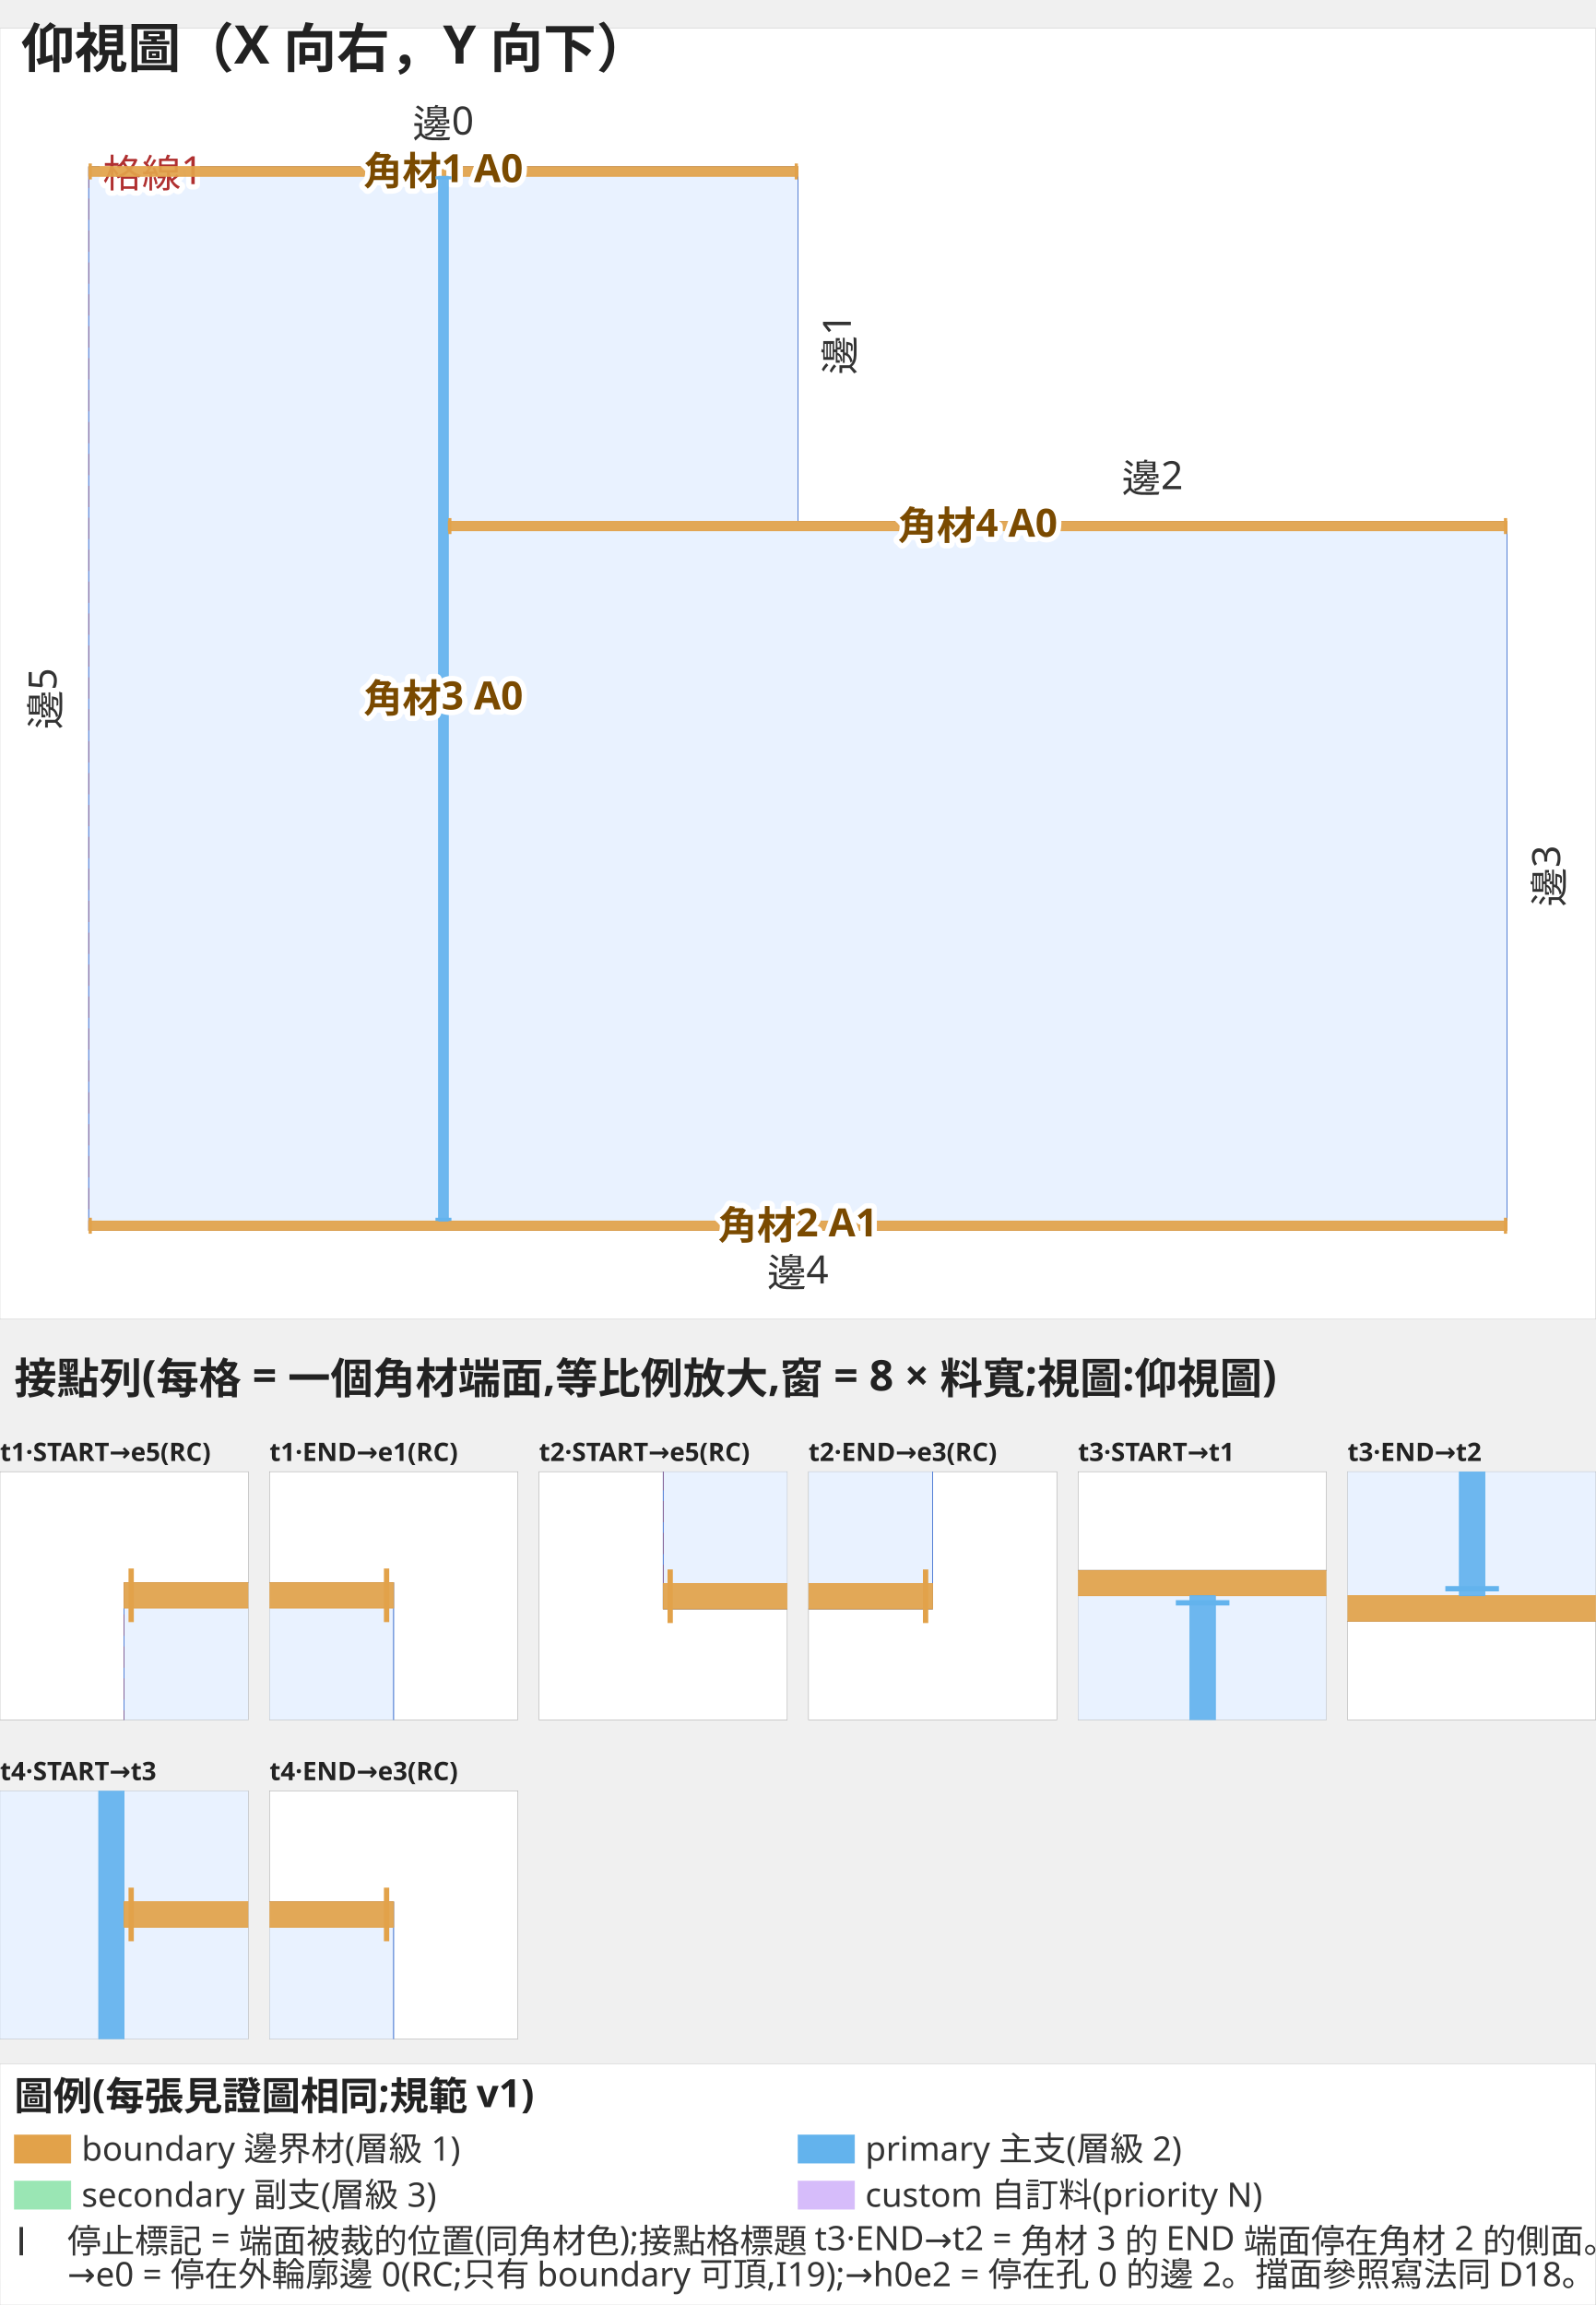
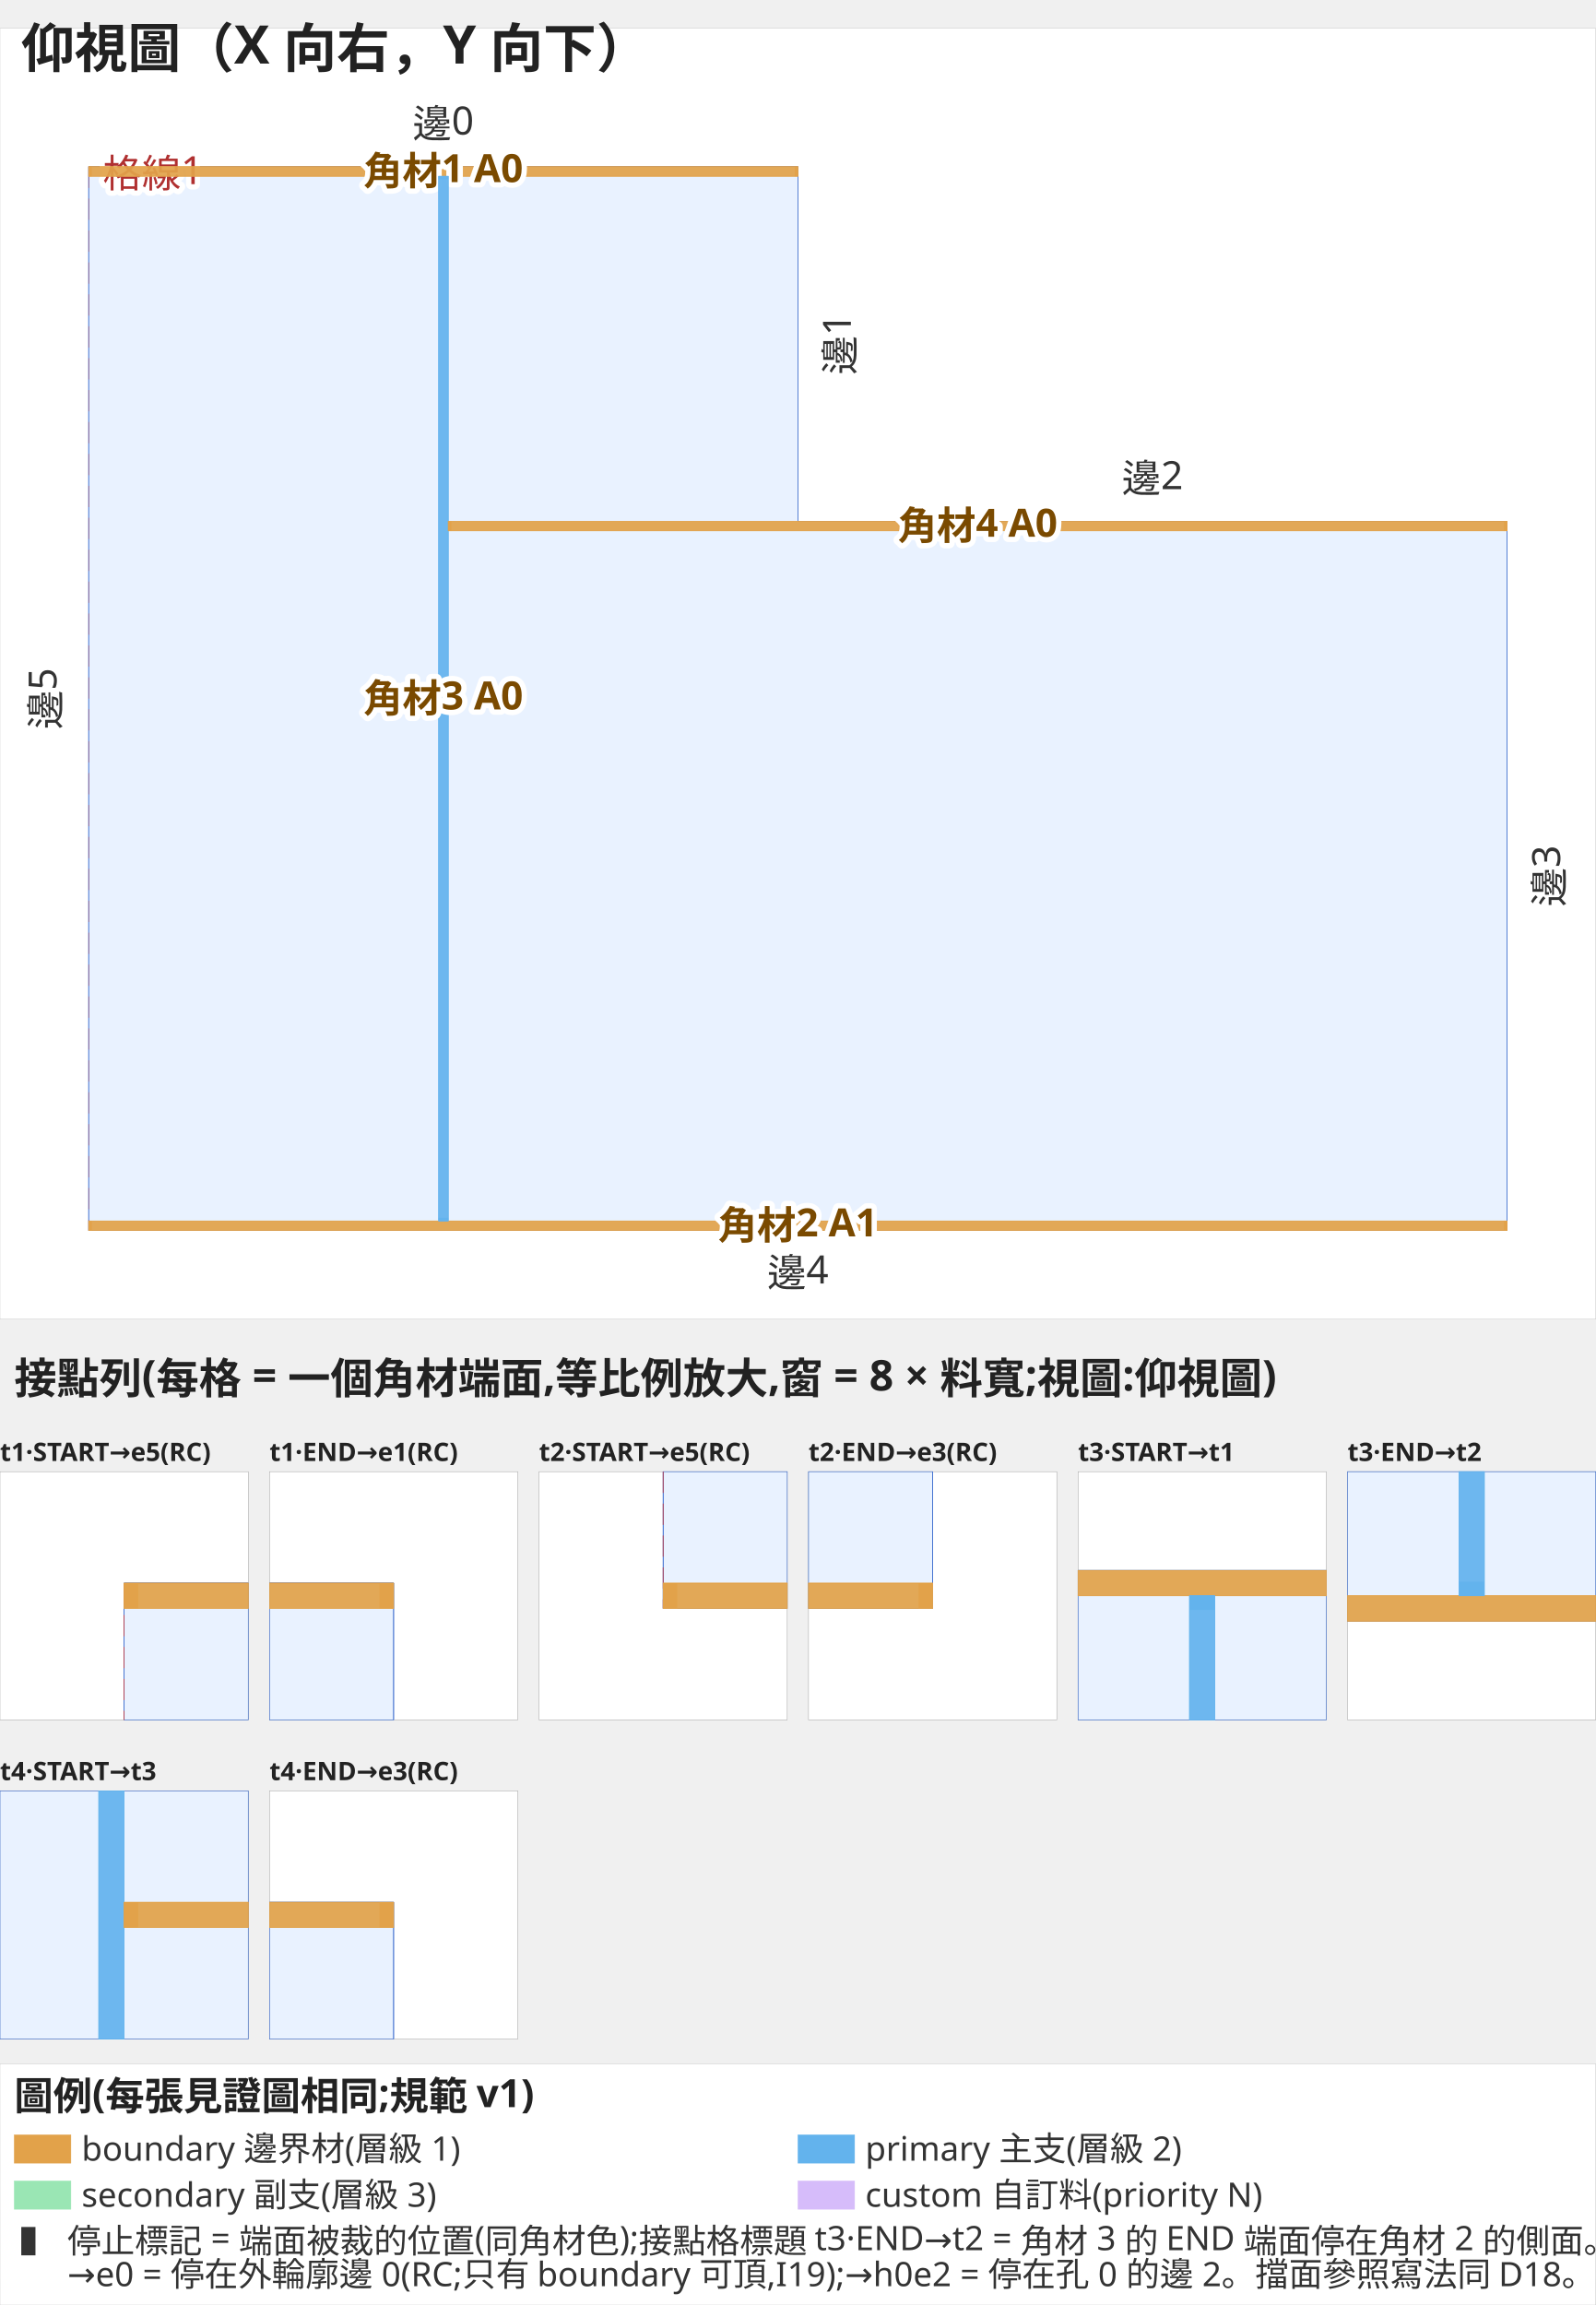
<svg xmlns="http://www.w3.org/2000/svg" width="100%" viewBox="0 1460 4500 6500" data-full="0 1460 4500 6500">
  <style>
  polygon, line, rect { vector-effect: non-scaling-stroke; }
  .frame { fill: #ffffff; stroke: #bbbbbb; stroke-width: 1px; }
  .title { font: bold 150px sans-serif; fill: #222222; }
  .label { font: 110px sans-serif; fill: #333333; text-anchor: middle; dominant-baseline: middle; }
  .guide-label { text-anchor: start; fill: #b03030; }
  .timber-label { fill: #7a4a00; font-weight: bold; }
  .guide-label, .timber-label { paint-order: stroke; stroke: #ffffff; stroke-width: 30px; stroke-linejoin: round; }
  .surface { fill: #dbe9ff; fill-opacity: 0.6; stroke: #3366cc; stroke-width: 1.5px; }
  .hole { fill: #ffffff; stroke: #3366cc; stroke-width: 1.5px; }
  .edge { stroke: #3366cc; stroke-width: 1.5px; }
  .edge-free { stroke: #e08020; stroke-width: 1.5px; stroke-dasharray: 30 15; }
  .guide { stroke: #cc3333; stroke-width: 1px; stroke-dasharray: 60 30; }
  .timber-face { fill: #ffd27f; fill-opacity: 0.5; stroke: #a06000; stroke-width: 1.5px; }
  .timber-face-near { fill-opacity: 0.85; }
</style>
-   <style id="witness">.role-boundary{fill:#e2a24a;stroke:#e2a24a}.role-primary{fill:#63b3ed;stroke:#63b3ed}.role-secondary{fill:#9ae6b4;stroke:#9ae6b4}.role-custom{fill:#d6bcfa;stroke:#d6bcfa}.stop{fill:none;stroke-linecap:butt}.stop-label{font:bold 110px sans-serif;dominant-baseline:middle;paint-order:stroke;stroke:#ffffff;stroke-width:30px;stroke-linejoin:round}.tile-frame{fill:#ffffff;stroke:#888888;stroke-width:1px}.tile-title{font:bold 72px sans-serif;fill:#222222}.tile .label{display:none}.legend-title{font:bold 110px sans-serif;fill:#222222}.legend-text{font:95px sans-serif;fill:#333333;dominant-baseline:middle}.legend-box{fill:#ffffff;stroke:#bbbbbb;stroke-width:1px}.section-title{font:bold 120px sans-serif;fill:#222222}</style>
+   <style id="witness">.role-boundary{fill:#e2a24a;stroke:#e2a24a}.role-primary{fill:#63b3ed;stroke:#63b3ed}.role-secondary{fill:#9ae6b4;stroke:#9ae6b4}.role-custom{fill:#d6bcfa;stroke:#d6bcfa}.stop{stroke:none}.stop-label{font:bold 110px sans-serif;dominant-baseline:middle;paint-order:stroke;stroke:#ffffff;stroke-width:30px;stroke-linejoin:round}.tile-frame{fill:#ffffff;stroke:#888888;stroke-width:1px}.tile-title{font:bold 72px sans-serif;fill:#222222}.tile line.edge,.tile line.guide,.tile line.edge-free{stroke-width:2px}.legend-title{font:bold 110px sans-serif;fill:#222222}.legend-text{font:95px sans-serif;fill:#333333;dominant-baseline:middle}.legend-box{fill:#ffffff;stroke:#bbbbbb;stroke-width:1px}.section-title{font:bold 120px sans-serif;fill:#222222}</style>
  <g transform="translate(250,1930)" data-view="bottom">
    <rect class="frame" x="-250" y="-390" width="4500" height="3640" />
    <text x="-190" y="-280" class="title">仰視圖（X 向右，Y 向下）</text>
    <polygon points="0,0 2000,0 2000,1000 4000,1000 4000,3000 0,3000" class="surface" />
    <line x1="0" y1="0" x2="2000" y2="0" class="edge" />
    <text x="1000" y="-120" class="label">邊0</text>
    <line x1="2000" y1="0" x2="2000" y2="1000" class="edge" />
    <text x="2120" y="500" class="label" transform="rotate(-90 2120 500)">邊1</text>
    <line x1="2000" y1="1000" x2="4000" y2="1000" class="edge" />
    <text x="3000" y="880" class="label">邊2</text>
    <line x1="4000" y1="1000" x2="4000" y2="3000" class="edge" />
    <text x="4120" y="2000" class="label" transform="rotate(-90 4120 2000)">邊3</text>
    <line x1="4000" y1="3000" x2="0" y2="3000" class="edge" />
    <text x="2000" y="3120" class="label">邊4</text>
    <line x1="0" y1="3000" x2="0" y2="0" class="edge" />
    <text x="-120" y="1500" class="label" transform="rotate(-90 -120 1500)">邊5</text>
    <line x1="0" y1="0" x2="0" y2="3000" class="guide" />
    <text x="40" y="20" class="label guide-label">格線1</text>
    <polygon points="0,0 2000,0 2000,27 0,27" class="timber-face role-boundary" data-t="1" />
    <polygon points="0,0 0,27 2000,27 2000,0" class="timber-face timber-face-near role-boundary" data-t="1" />
    <text x="1000" y="13" class="label timber-label">角材1 A0</text>
    <polygon points="0,3000 0,2973 4000,2973 4000,3000" class="timber-face role-boundary" data-t="2" />
    <polygon points="0,3000 4000,3000 4000,2973 0,2973" class="timber-face timber-face-near role-boundary" data-t="2" />
    <text x="2000" y="2986" class="label timber-label">角材2 A1</text>
    <polygon points="1014,27 1014,2973 987,2973 987,27" class="timber-face role-primary" data-t="3" />
    <polygon points="1014,27 987,27 987,2973 1014,2973" class="timber-face timber-face-near role-primary" data-t="3" />
    <text x="1000" y="1500" class="label timber-label">角材3 A0</text>
    <polygon points="1014,1000 4000,1000 4000,1027 1014,1027" class="timber-face role-boundary" data-t="4" />
    <polygon points="1014,1000 1014,1027 4000,1027 4000,1000" class="timber-face timber-face-near role-boundary" data-t="4" />
    <text x="2507" y="1013" class="label timber-label">角材4 A0</text>
-     <line x1="4.5" y1="-9" x2="4.5" y2="36" class="stop" stroke="#e2a24a" stroke-width="9" data-joint="t1.START" />
-     <line x1="1995.5" y1="-9" x2="1995.5" y2="36" class="stop" stroke="#e2a24a" stroke-width="9" data-joint="t1.END" />
-     <line x1="4.5" y1="2964" x2="4.5" y2="3009" class="stop" stroke="#e2a24a" stroke-width="9" data-joint="t2.START" />
-     <line x1="3995.5" y1="2964" x2="3995.5" y2="3009" class="stop" stroke="#e2a24a" stroke-width="9" data-joint="t2.END" />
-     <line x1="978" y1="31.5" x2="1023" y2="31.5" class="stop" stroke="#63b3ed" stroke-width="9" data-joint="t3.START" />
-     <line x1="978" y1="2968.5" x2="1023" y2="2968.5" class="stop" stroke="#63b3ed" stroke-width="9" data-joint="t3.END" />
-     <line x1="1018.5" y1="991" x2="1018.5" y2="1036" class="stop" stroke="#e2a24a" stroke-width="9" data-joint="t4.START" />
-     <line x1="3995.5" y1="991" x2="3995.5" y2="1036" class="stop" stroke="#e2a24a" stroke-width="9" data-joint="t4.END" />
+     <rect x="0" y="0" width="9" height="27" class="stop" fill="#e2a24a" data-joint="t1.START" />
+     <rect x="1991" y="0" width="9" height="27" class="stop" fill="#e2a24a" data-joint="t1.END" />
+     <rect x="0" y="2973" width="9" height="27" class="stop" fill="#e2a24a" data-joint="t2.START" />
+     <rect x="3991" y="2973" width="9" height="27" class="stop" fill="#e2a24a" data-joint="t2.END" />
+     <rect x="987" y="27" width="27" height="9" class="stop" fill="#63b3ed" data-joint="t3.START" />
+     <rect x="987" y="2964" width="27" height="9" class="stop" fill="#63b3ed" data-joint="t3.END" />
+     <rect x="1014" y="1000" width="9" height="27" class="stop" fill="#e2a24a" data-joint="t4.START" />
+     <rect x="3991" y="1000" width="9" height="27" class="stop" fill="#e2a24a" data-joint="t4.END" />
  </g>
  <text x="40" y="5390" class="section-title">接點列(每格 = 一個角材端面,等比例放大,窗 = 8 × 料寬;視圖:仰視圖)</text>
  <text x="0" y="5580" class="tile-title">t1·START→e5(RC)</text>
  <rect x="0" y="5610" width="700" height="700" class="tile-frame" />
-   <svg x="0" y="5610" width="700" height="700" viewBox="-132 -118 264 264" preserveAspectRatio="xMidYMid meet" class="tile" data-joint="t1.START">
-     <polygon points="0,0 2000,0 2000,1000 4000,1000 4000,3000 0,3000" class="surface" />
-     <line x1="0" y1="0" x2="2000" y2="0" class="edge" />
-     <line x1="2000" y1="0" x2="2000" y2="1000" class="edge" />
-     <line x1="2000" y1="1000" x2="4000" y2="1000" class="edge" />
-     <line x1="4000" y1="1000" x2="4000" y2="3000" class="edge" />
-     <line x1="4000" y1="3000" x2="0" y2="3000" class="edge" />
-     <line x1="0" y1="3000" x2="0" y2="0" class="edge" />
-     <line x1="0" y1="0" x2="0" y2="3000" class="guide" />
-     <polygon points="0,0 2000,0 2000,27 0,27" class="timber-face role-boundary" data-t="1" />
-     <polygon points="0,0 0,27 2000,27 2000,0" class="timber-face timber-face-near role-boundary" data-t="1" />
-     <polygon points="0,3000 0,2973 4000,2973 4000,3000" class="timber-face role-boundary" data-t="2" />
-     <polygon points="0,3000 4000,3000 4000,2973 0,2973" class="timber-face timber-face-near role-boundary" data-t="2" />
-     <polygon points="1014,27 1014,2973 987,2973 987,27" class="timber-face role-primary" data-t="3" />
-     <polygon points="1014,27 987,27 987,2973 1014,2973" class="timber-face timber-face-near role-primary" data-t="3" />
-     <polygon points="1014,1000 4000,1000 4000,1027 1014,1027" class="timber-face role-boundary" data-t="4" />
-     <polygon points="1014,1000 1014,1027 4000,1027 4000,1000" class="timber-face timber-face-near role-boundary" data-t="4" />
-     <line x1="7.5" y1="-15" x2="7.5" y2="42" class="stop" stroke="#e2a24a" stroke-width="15" data-joint="t1.START" />
-   </svg>
+   <g class="tile" data-joint="t1.START">
+     <polygon points="350,6310 350,5924.2 700,5924.2 700,6310" class="surface" />
+     <line x1="350" y1="5924.2" x2="700" y2="5924.2" class="edge" />
+     <line x1="350" y1="6310" x2="350" y2="5924.2" class="edge" />
+     <line x1="350" y1="5924.2" x2="350" y2="6310" class="guide" />
+     <polygon points="350,5924.2 700,5924.2 700,5995.8 350,5995.8" class="timber-face role-boundary" data-t="1" />
+     <polygon points="700,5924.2 350,5924.2 350,5995.8 700,5995.8" class="timber-face timber-face-near role-boundary" data-t="1" />
+     <polygon points="350,5924.2 389.8,5924.2 389.8,5995.8 350,5995.8" class="stop" data-joint="t1.START" fill="#e2a24a" />
+   </g>
  <text x="760" y="5580" class="tile-title">t1·END→e1(RC)</text>
  <rect x="760" y="5610" width="700" height="700" class="tile-frame" />
-   <svg x="760" y="5610" width="700" height="700" viewBox="1868 -118 264 264" preserveAspectRatio="xMidYMid meet" class="tile" data-joint="t1.END">
-     <polygon points="0,0 2000,0 2000,1000 4000,1000 4000,3000 0,3000" class="surface" />
-     <line x1="0" y1="0" x2="2000" y2="0" class="edge" />
-     <line x1="2000" y1="0" x2="2000" y2="1000" class="edge" />
-     <line x1="2000" y1="1000" x2="4000" y2="1000" class="edge" />
-     <line x1="4000" y1="1000" x2="4000" y2="3000" class="edge" />
-     <line x1="4000" y1="3000" x2="0" y2="3000" class="edge" />
-     <line x1="0" y1="3000" x2="0" y2="0" class="edge" />
-     <line x1="0" y1="0" x2="0" y2="3000" class="guide" />
-     <polygon points="0,0 2000,0 2000,27 0,27" class="timber-face role-boundary" data-t="1" />
-     <polygon points="0,0 0,27 2000,27 2000,0" class="timber-face timber-face-near role-boundary" data-t="1" />
-     <polygon points="0,3000 0,2973 4000,2973 4000,3000" class="timber-face role-boundary" data-t="2" />
-     <polygon points="0,3000 4000,3000 4000,2973 0,2973" class="timber-face timber-face-near role-boundary" data-t="2" />
-     <polygon points="1014,27 1014,2973 987,2973 987,27" class="timber-face role-primary" data-t="3" />
-     <polygon points="1014,27 987,27 987,2973 1014,2973" class="timber-face timber-face-near role-primary" data-t="3" />
-     <polygon points="1014,1000 4000,1000 4000,1027 1014,1027" class="timber-face role-boundary" data-t="4" />
-     <polygon points="1014,1000 1014,1027 4000,1027 4000,1000" class="timber-face timber-face-near role-boundary" data-t="4" />
-     <line x1="1992.5" y1="-15" x2="1992.5" y2="42" class="stop" stroke="#e2a24a" stroke-width="15" data-joint="t1.END" />
-   </svg>
+   <g class="tile" data-joint="t1.END">
+     <polygon points="760,6310 760,5924.2 1110,5924.2 1110,6310" class="surface" />
+     <line x1="760" y1="5924.2" x2="1110" y2="5924.2" class="edge" />
+     <line x1="1110" y1="5924.2" x2="1110" y2="6310" class="edge" />
+     <polygon points="760,5924.2 1110,5924.2 1110,5995.8 760,5995.8" class="timber-face role-boundary" data-t="1" />
+     <polygon points="760,5924.2 760,5995.8 1110,5995.8 1110,5924.2" class="timber-face timber-face-near role-boundary" data-t="1" />
+     <polygon points="1070.2,5924.2 1110,5924.2 1110,5995.8 1070.2,5995.8" class="stop" data-joint="t1.END" fill="#e2a24a" />
+   </g>
  <text x="1520" y="5580" class="tile-title">t2·START→e5(RC)</text>
  <rect x="1520" y="5610" width="700" height="700" class="tile-frame" />
-   <svg x="1520" y="5610" width="700" height="700" viewBox="-132 2854 264 264" preserveAspectRatio="xMidYMid meet" class="tile" data-joint="t2.START">
-     <polygon points="0,0 2000,0 2000,1000 4000,1000 4000,3000 0,3000" class="surface" />
-     <line x1="0" y1="0" x2="2000" y2="0" class="edge" />
-     <line x1="2000" y1="0" x2="2000" y2="1000" class="edge" />
-     <line x1="2000" y1="1000" x2="4000" y2="1000" class="edge" />
-     <line x1="4000" y1="1000" x2="4000" y2="3000" class="edge" />
-     <line x1="4000" y1="3000" x2="0" y2="3000" class="edge" />
-     <line x1="0" y1="3000" x2="0" y2="0" class="edge" />
-     <line x1="0" y1="0" x2="0" y2="3000" class="guide" />
-     <polygon points="0,0 2000,0 2000,27 0,27" class="timber-face role-boundary" data-t="1" />
-     <polygon points="0,0 0,27 2000,27 2000,0" class="timber-face timber-face-near role-boundary" data-t="1" />
-     <polygon points="0,3000 0,2973 4000,2973 4000,3000" class="timber-face role-boundary" data-t="2" />
-     <polygon points="0,3000 4000,3000 4000,2973 0,2973" class="timber-face timber-face-near role-boundary" data-t="2" />
-     <polygon points="1014,27 1014,2973 987,2973 987,27" class="timber-face role-primary" data-t="3" />
-     <polygon points="1014,27 987,27 987,2973 1014,2973" class="timber-face timber-face-near role-primary" data-t="3" />
-     <polygon points="1014,1000 4000,1000 4000,1027 1014,1027" class="timber-face role-boundary" data-t="4" />
-     <polygon points="1014,1000 1014,1027 4000,1027 4000,1000" class="timber-face timber-face-near role-boundary" data-t="4" />
-     <line x1="7.5" y1="2958" x2="7.5" y2="3015" class="stop" stroke="#e2a24a" stroke-width="15" data-joint="t2.START" />
-   </svg>
+   <g class="tile" data-joint="t2.START">
+     <polygon points="1870,5610 2220,5610 2220,5995.8 1870,5995.8" class="surface" />
+     <line x1="2220" y1="5995.8" x2="1870" y2="5995.8" class="edge" />
+     <line x1="1870" y1="5995.8" x2="1870" y2="5610" class="edge" />
+     <line x1="1870" y1="5610" x2="1870" y2="5995.8" class="guide" />
+     <polygon points="2220,5995.8 1870,5995.8 1870,5924.2 2220,5924.2" class="timber-face role-boundary" data-t="2" />
+     <polygon points="1870,5995.8 2220,5995.8 2220,5924.2 1870,5924.2" class="timber-face timber-face-near role-boundary" data-t="2" />
+     <polygon points="1870,5924.2 1909.8,5924.2 1909.8,5995.8 1870,5995.8" class="stop" data-joint="t2.START" fill="#e2a24a" />
+   </g>
  <text x="2280" y="5580" class="tile-title">t2·END→e3(RC)</text>
  <rect x="2280" y="5610" width="700" height="700" class="tile-frame" />
-   <svg x="2280" y="5610" width="700" height="700" viewBox="3868 2854 264 264" preserveAspectRatio="xMidYMid meet" class="tile" data-joint="t2.END">
-     <polygon points="0,0 2000,0 2000,1000 4000,1000 4000,3000 0,3000" class="surface" />
-     <line x1="0" y1="0" x2="2000" y2="0" class="edge" />
-     <line x1="2000" y1="0" x2="2000" y2="1000" class="edge" />
-     <line x1="2000" y1="1000" x2="4000" y2="1000" class="edge" />
-     <line x1="4000" y1="1000" x2="4000" y2="3000" class="edge" />
-     <line x1="4000" y1="3000" x2="0" y2="3000" class="edge" />
-     <line x1="0" y1="3000" x2="0" y2="0" class="edge" />
-     <line x1="0" y1="0" x2="0" y2="3000" class="guide" />
-     <polygon points="0,0 2000,0 2000,27 0,27" class="timber-face role-boundary" data-t="1" />
-     <polygon points="0,0 0,27 2000,27 2000,0" class="timber-face timber-face-near role-boundary" data-t="1" />
-     <polygon points="0,3000 0,2973 4000,2973 4000,3000" class="timber-face role-boundary" data-t="2" />
-     <polygon points="0,3000 4000,3000 4000,2973 0,2973" class="timber-face timber-face-near role-boundary" data-t="2" />
-     <polygon points="1014,27 1014,2973 987,2973 987,27" class="timber-face role-primary" data-t="3" />
-     <polygon points="1014,27 987,27 987,2973 1014,2973" class="timber-face timber-face-near role-primary" data-t="3" />
-     <polygon points="1014,1000 4000,1000 4000,1027 1014,1027" class="timber-face role-boundary" data-t="4" />
-     <polygon points="1014,1000 1014,1027 4000,1027 4000,1000" class="timber-face timber-face-near role-boundary" data-t="4" />
-     <line x1="3992.5" y1="2958" x2="3992.5" y2="3015" class="stop" stroke="#e2a24a" stroke-width="15" data-joint="t2.END" />
-   </svg>
+   <g class="tile" data-joint="t2.END">
+     <polygon points="2280,5610 2630,5610 2630,5995.8 2280,5995.8" class="surface" />
+     <line x1="2630" y1="5610" x2="2630" y2="5995.8" class="edge" />
+     <line x1="2630" y1="5995.8" x2="2280" y2="5995.8" class="edge" />
+     <polygon points="2280,5995.8 2280,5924.2 2630,5924.2 2630,5995.8" class="timber-face role-boundary" data-t="2" />
+     <polygon points="2280,5995.8 2630,5995.8 2630,5924.2 2280,5924.2" class="timber-face timber-face-near role-boundary" data-t="2" />
+     <polygon points="2590.2,5924.2 2630,5924.2 2630,5995.8 2590.2,5995.8" class="stop" data-joint="t2.END" fill="#e2a24a" />
+   </g>
  <text x="3040" y="5580" class="tile-title">t3·START→t1</text>
  <rect x="3040" y="5610" width="700" height="700" class="tile-frame" />
-   <svg x="3040" y="5610" width="700" height="700" viewBox="868 -105 264 264" preserveAspectRatio="xMidYMid meet" class="tile" data-joint="t3.START">
-     <polygon points="0,0 2000,0 2000,1000 4000,1000 4000,3000 0,3000" class="surface" />
-     <line x1="0" y1="0" x2="2000" y2="0" class="edge" />
-     <line x1="2000" y1="0" x2="2000" y2="1000" class="edge" />
-     <line x1="2000" y1="1000" x2="4000" y2="1000" class="edge" />
-     <line x1="4000" y1="1000" x2="4000" y2="3000" class="edge" />
-     <line x1="4000" y1="3000" x2="0" y2="3000" class="edge" />
-     <line x1="0" y1="3000" x2="0" y2="0" class="edge" />
-     <line x1="0" y1="0" x2="0" y2="3000" class="guide" />
-     <polygon points="0,0 2000,0 2000,27 0,27" class="timber-face role-boundary" data-t="1" />
-     <polygon points="0,0 0,27 2000,27 2000,0" class="timber-face timber-face-near role-boundary" data-t="1" />
-     <polygon points="0,3000 0,2973 4000,2973 4000,3000" class="timber-face role-boundary" data-t="2" />
-     <polygon points="0,3000 4000,3000 4000,2973 0,2973" class="timber-face timber-face-near role-boundary" data-t="2" />
-     <polygon points="1014,27 1014,2973 987,2973 987,27" class="timber-face role-primary" data-t="3" />
-     <polygon points="1014,27 987,27 987,2973 1014,2973" class="timber-face timber-face-near role-primary" data-t="3" />
-     <polygon points="1014,1000 4000,1000 4000,1027 1014,1027" class="timber-face role-boundary" data-t="4" />
-     <polygon points="1014,1000 1014,1027 4000,1027 4000,1000" class="timber-face timber-face-near role-boundary" data-t="4" />
-     <line x1="972" y1="34.5" x2="1029" y2="34.5" class="stop" stroke="#63b3ed" stroke-width="15" data-joint="t3.START" />
-   </svg>
+   <g class="tile" data-joint="t3.START">
+     <polygon points="3040,6310 3040,5888.4 3740,5888.4 3740,6310" class="surface" />
+     <line x1="3040" y1="5888.4" x2="3740" y2="5888.4" class="edge" />
+     <polygon points="3040,5888.4 3740,5888.4 3740,5960 3040,5960" class="timber-face role-boundary" data-t="1" />
+     <polygon points="3740,5888.4 3040,5888.4 3040,5960 3740,5960" class="timber-face timber-face-near role-boundary" data-t="1" />
+     <polygon points="3425.8,5960 3425.8,6310 3354.2,6310 3354.2,5960" class="timber-face role-primary" data-t="3" />
+     <polygon points="3425.8,6310 3425.8,5960 3354.2,5960 3354.2,6310" class="timber-face timber-face-near role-primary" data-t="3" />
+     <polygon points="3354.2,5960 3425.8,5960 3425.8,5999.8 3354.2,5999.8" class="stop" data-joint="t3.START" fill="#63b3ed" />
+   </g>
  <text x="3800" y="5580" class="tile-title">t3·END→t2</text>
  <rect x="3800" y="5610" width="700" height="700" class="tile-frame" />
-   <svg x="3800" y="5610" width="700" height="700" viewBox="868 2841 264 264" preserveAspectRatio="xMidYMid meet" class="tile" data-joint="t3.END">
-     <polygon points="0,0 2000,0 2000,1000 4000,1000 4000,3000 0,3000" class="surface" />
-     <line x1="0" y1="0" x2="2000" y2="0" class="edge" />
-     <line x1="2000" y1="0" x2="2000" y2="1000" class="edge" />
-     <line x1="2000" y1="1000" x2="4000" y2="1000" class="edge" />
-     <line x1="4000" y1="1000" x2="4000" y2="3000" class="edge" />
-     <line x1="4000" y1="3000" x2="0" y2="3000" class="edge" />
-     <line x1="0" y1="3000" x2="0" y2="0" class="edge" />
-     <line x1="0" y1="0" x2="0" y2="3000" class="guide" />
-     <polygon points="0,0 2000,0 2000,27 0,27" class="timber-face role-boundary" data-t="1" />
-     <polygon points="0,0 0,27 2000,27 2000,0" class="timber-face timber-face-near role-boundary" data-t="1" />
-     <polygon points="0,3000 0,2973 4000,2973 4000,3000" class="timber-face role-boundary" data-t="2" />
-     <polygon points="0,3000 4000,3000 4000,2973 0,2973" class="timber-face timber-face-near role-boundary" data-t="2" />
-     <polygon points="1014,27 1014,2973 987,2973 987,27" class="timber-face role-primary" data-t="3" />
-     <polygon points="1014,27 987,27 987,2973 1014,2973" class="timber-face timber-face-near role-primary" data-t="3" />
-     <polygon points="1014,1000 4000,1000 4000,1027 1014,1027" class="timber-face role-boundary" data-t="4" />
-     <polygon points="1014,1000 1014,1027 4000,1027 4000,1000" class="timber-face timber-face-near role-boundary" data-t="4" />
-     <line x1="972" y1="2965.5" x2="1029" y2="2965.5" class="stop" stroke="#63b3ed" stroke-width="15" data-joint="t3.END" />
-   </svg>
+   <g class="tile" data-joint="t3.END">
+     <polygon points="3800,5610 4500,5610 4500,6031.6 3800,6031.6" class="surface" />
+     <line x1="4500" y1="6031.6" x2="3800" y2="6031.6" class="edge" />
+     <polygon points="4500,6031.6 3800,6031.6 3800,5960 4500,5960" class="timber-face role-boundary" data-t="2" />
+     <polygon points="3800,6031.6 4500,6031.6 4500,5960 3800,5960" class="timber-face timber-face-near role-boundary" data-t="2" />
+     <polygon points="4185.8,5610 4185.8,5960 4114.2,5960 4114.2,5610" class="timber-face role-primary" data-t="3" />
+     <polygon points="4185.8,5610 4114.2,5610 4114.2,5960 4185.8,5960" class="timber-face timber-face-near role-primary" data-t="3" />
+     <polygon points="4114.2,5920.2 4185.8,5920.2 4185.8,5960 4114.2,5960" class="stop" data-joint="t3.END" fill="#63b3ed" />
+   </g>
  <text x="0" y="6480" class="tile-title">t4·START→t3</text>
  <rect x="0" y="6510" width="700" height="700" class="tile-frame" />
-   <svg x="0" y="6510" width="700" height="700" viewBox="882 882 264 264" preserveAspectRatio="xMidYMid meet" class="tile" data-joint="t4.START">
-     <polygon points="0,0 2000,0 2000,1000 4000,1000 4000,3000 0,3000" class="surface" />
-     <line x1="0" y1="0" x2="2000" y2="0" class="edge" />
-     <line x1="2000" y1="0" x2="2000" y2="1000" class="edge" />
-     <line x1="2000" y1="1000" x2="4000" y2="1000" class="edge" />
-     <line x1="4000" y1="1000" x2="4000" y2="3000" class="edge" />
-     <line x1="4000" y1="3000" x2="0" y2="3000" class="edge" />
-     <line x1="0" y1="3000" x2="0" y2="0" class="edge" />
-     <line x1="0" y1="0" x2="0" y2="3000" class="guide" />
-     <polygon points="0,0 2000,0 2000,27 0,27" class="timber-face role-boundary" data-t="1" />
-     <polygon points="0,0 0,27 2000,27 2000,0" class="timber-face timber-face-near role-boundary" data-t="1" />
-     <polygon points="0,3000 0,2973 4000,2973 4000,3000" class="timber-face role-boundary" data-t="2" />
-     <polygon points="0,3000 4000,3000 4000,2973 0,2973" class="timber-face timber-face-near role-boundary" data-t="2" />
-     <polygon points="1014,27 1014,2973 987,2973 987,27" class="timber-face role-primary" data-t="3" />
-     <polygon points="1014,27 987,27 987,2973 1014,2973" class="timber-face timber-face-near role-primary" data-t="3" />
-     <polygon points="1014,1000 4000,1000 4000,1027 1014,1027" class="timber-face role-boundary" data-t="4" />
-     <polygon points="1014,1000 1014,1027 4000,1027 4000,1000" class="timber-face timber-face-near role-boundary" data-t="4" />
-     <line x1="1021.5" y1="985" x2="1021.5" y2="1042" class="stop" stroke="#e2a24a" stroke-width="15" data-joint="t4.START" />
-   </svg>
+   <g class="tile" data-joint="t4.START">
+     <polygon points="0,7210 0,6510 700,6510 700,7210" class="surface" />
+     <polygon points="350,6510 350,7210 278.4,7210 278.4,6510" class="timber-face role-primary" data-t="3" />
+     <polygon points="350,7210 350,6510 278.4,6510 278.4,7210" class="timber-face timber-face-near role-primary" data-t="3" />
+     <polygon points="350,6824.2 700,6824.2 700,6895.8 350,6895.8" class="timber-face role-boundary" data-t="4" />
+     <polygon points="700,6824.2 350,6824.2 350,6895.8 700,6895.8" class="timber-face timber-face-near role-boundary" data-t="4" />
+     <polygon points="350,6824.2 389.8,6824.2 389.8,6895.8 350,6895.8" class="stop" data-joint="t4.START" fill="#e2a24a" />
+   </g>
  <text x="760" y="6480" class="tile-title">t4·END→e3(RC)</text>
  <rect x="760" y="6510" width="700" height="700" class="tile-frame" />
-   <svg x="760" y="6510" width="700" height="700" viewBox="3868 882 264 264" preserveAspectRatio="xMidYMid meet" class="tile" data-joint="t4.END">
-     <polygon points="0,0 2000,0 2000,1000 4000,1000 4000,3000 0,3000" class="surface" />
-     <line x1="0" y1="0" x2="2000" y2="0" class="edge" />
-     <line x1="2000" y1="0" x2="2000" y2="1000" class="edge" />
-     <line x1="2000" y1="1000" x2="4000" y2="1000" class="edge" />
-     <line x1="4000" y1="1000" x2="4000" y2="3000" class="edge" />
-     <line x1="4000" y1="3000" x2="0" y2="3000" class="edge" />
-     <line x1="0" y1="3000" x2="0" y2="0" class="edge" />
-     <line x1="0" y1="0" x2="0" y2="3000" class="guide" />
-     <polygon points="0,0 2000,0 2000,27 0,27" class="timber-face role-boundary" data-t="1" />
-     <polygon points="0,0 0,27 2000,27 2000,0" class="timber-face timber-face-near role-boundary" data-t="1" />
-     <polygon points="0,3000 0,2973 4000,2973 4000,3000" class="timber-face role-boundary" data-t="2" />
-     <polygon points="0,3000 4000,3000 4000,2973 0,2973" class="timber-face timber-face-near role-boundary" data-t="2" />
-     <polygon points="1014,27 1014,2973 987,2973 987,27" class="timber-face role-primary" data-t="3" />
-     <polygon points="1014,27 987,27 987,2973 1014,2973" class="timber-face timber-face-near role-primary" data-t="3" />
-     <polygon points="1014,1000 4000,1000 4000,1027 1014,1027" class="timber-face role-boundary" data-t="4" />
-     <polygon points="1014,1000 1014,1027 4000,1027 4000,1000" class="timber-face timber-face-near role-boundary" data-t="4" />
-     <line x1="3992.5" y1="985" x2="3992.5" y2="1042" class="stop" stroke="#e2a24a" stroke-width="15" data-joint="t4.END" />
-   </svg>
+   <g class="tile" data-joint="t4.END">
+     <polygon points="760,7210 760,6824.2 1110,6824.2 1110,7210" class="surface" />
+     <line x1="760" y1="6824.2" x2="1110" y2="6824.2" class="edge" />
+     <line x1="1110" y1="6824.2" x2="1110" y2="7210" class="edge" />
+     <polygon points="760,6824.2 1110,6824.2 1110,6895.8 760,6895.8" class="timber-face role-boundary" data-t="4" />
+     <polygon points="760,6824.2 760,6895.8 1110,6895.8 1110,6824.2" class="timber-face timber-face-near role-boundary" data-t="4" />
+     <polygon points="1070.2,6824.2 1110,6824.2 1110,6895.8 1070.2,6895.8" class="stop" data-joint="t4.END" fill="#e2a24a" />
+   </g>
  <rect x="0" y="7280" width="4500" height="680" class="legend-box" />
  <text x="40" y="7410" class="legend-title">圖例(每張見證圖相同;規範 v1)</text>
  <rect x="40" y="7480" width="160" height="80" class="role-boundary" />
  <text x="230" y="7520" class="legend-text">boundary 邊界材(層級 1)</text>
  <rect x="2250" y="7480" width="160" height="80" class="role-primary" />
  <text x="2440" y="7520" class="legend-text">primary 主支(層級 2)</text>
  <rect x="40" y="7610" width="160" height="80" class="role-secondary" />
  <text x="230" y="7650" class="legend-text">secondary 副支(層級 3)</text>
  <rect x="2250" y="7610" width="160" height="80" class="role-custom" />
  <text x="2440" y="7650" class="legend-text">custom 自訂料(priority N)</text>
-   <line x1="60" y1="7740" x2="60" y2="7820" class="stop" stroke="#333333" stroke-width="10" />
+   <rect x="60" y="7740" width="40" height="80" class="stop" fill="#333333" />
  <text x="190" y="7780" class="legend-text">停止標記 = 端面被裁的位置(同角材色);接點格標題 t3·END→t2 = 角材 3 的 END 端面停在角材 2 的側面。</text>
  <text x="190" y="7880" class="legend-text">→e0 = 停在外輪廓邊 0(RC;只有 boundary 可頂,I19);→h0e2 = 停在孔 0 的邊 2。擋面參照寫法同 D18。</text>
</svg>
